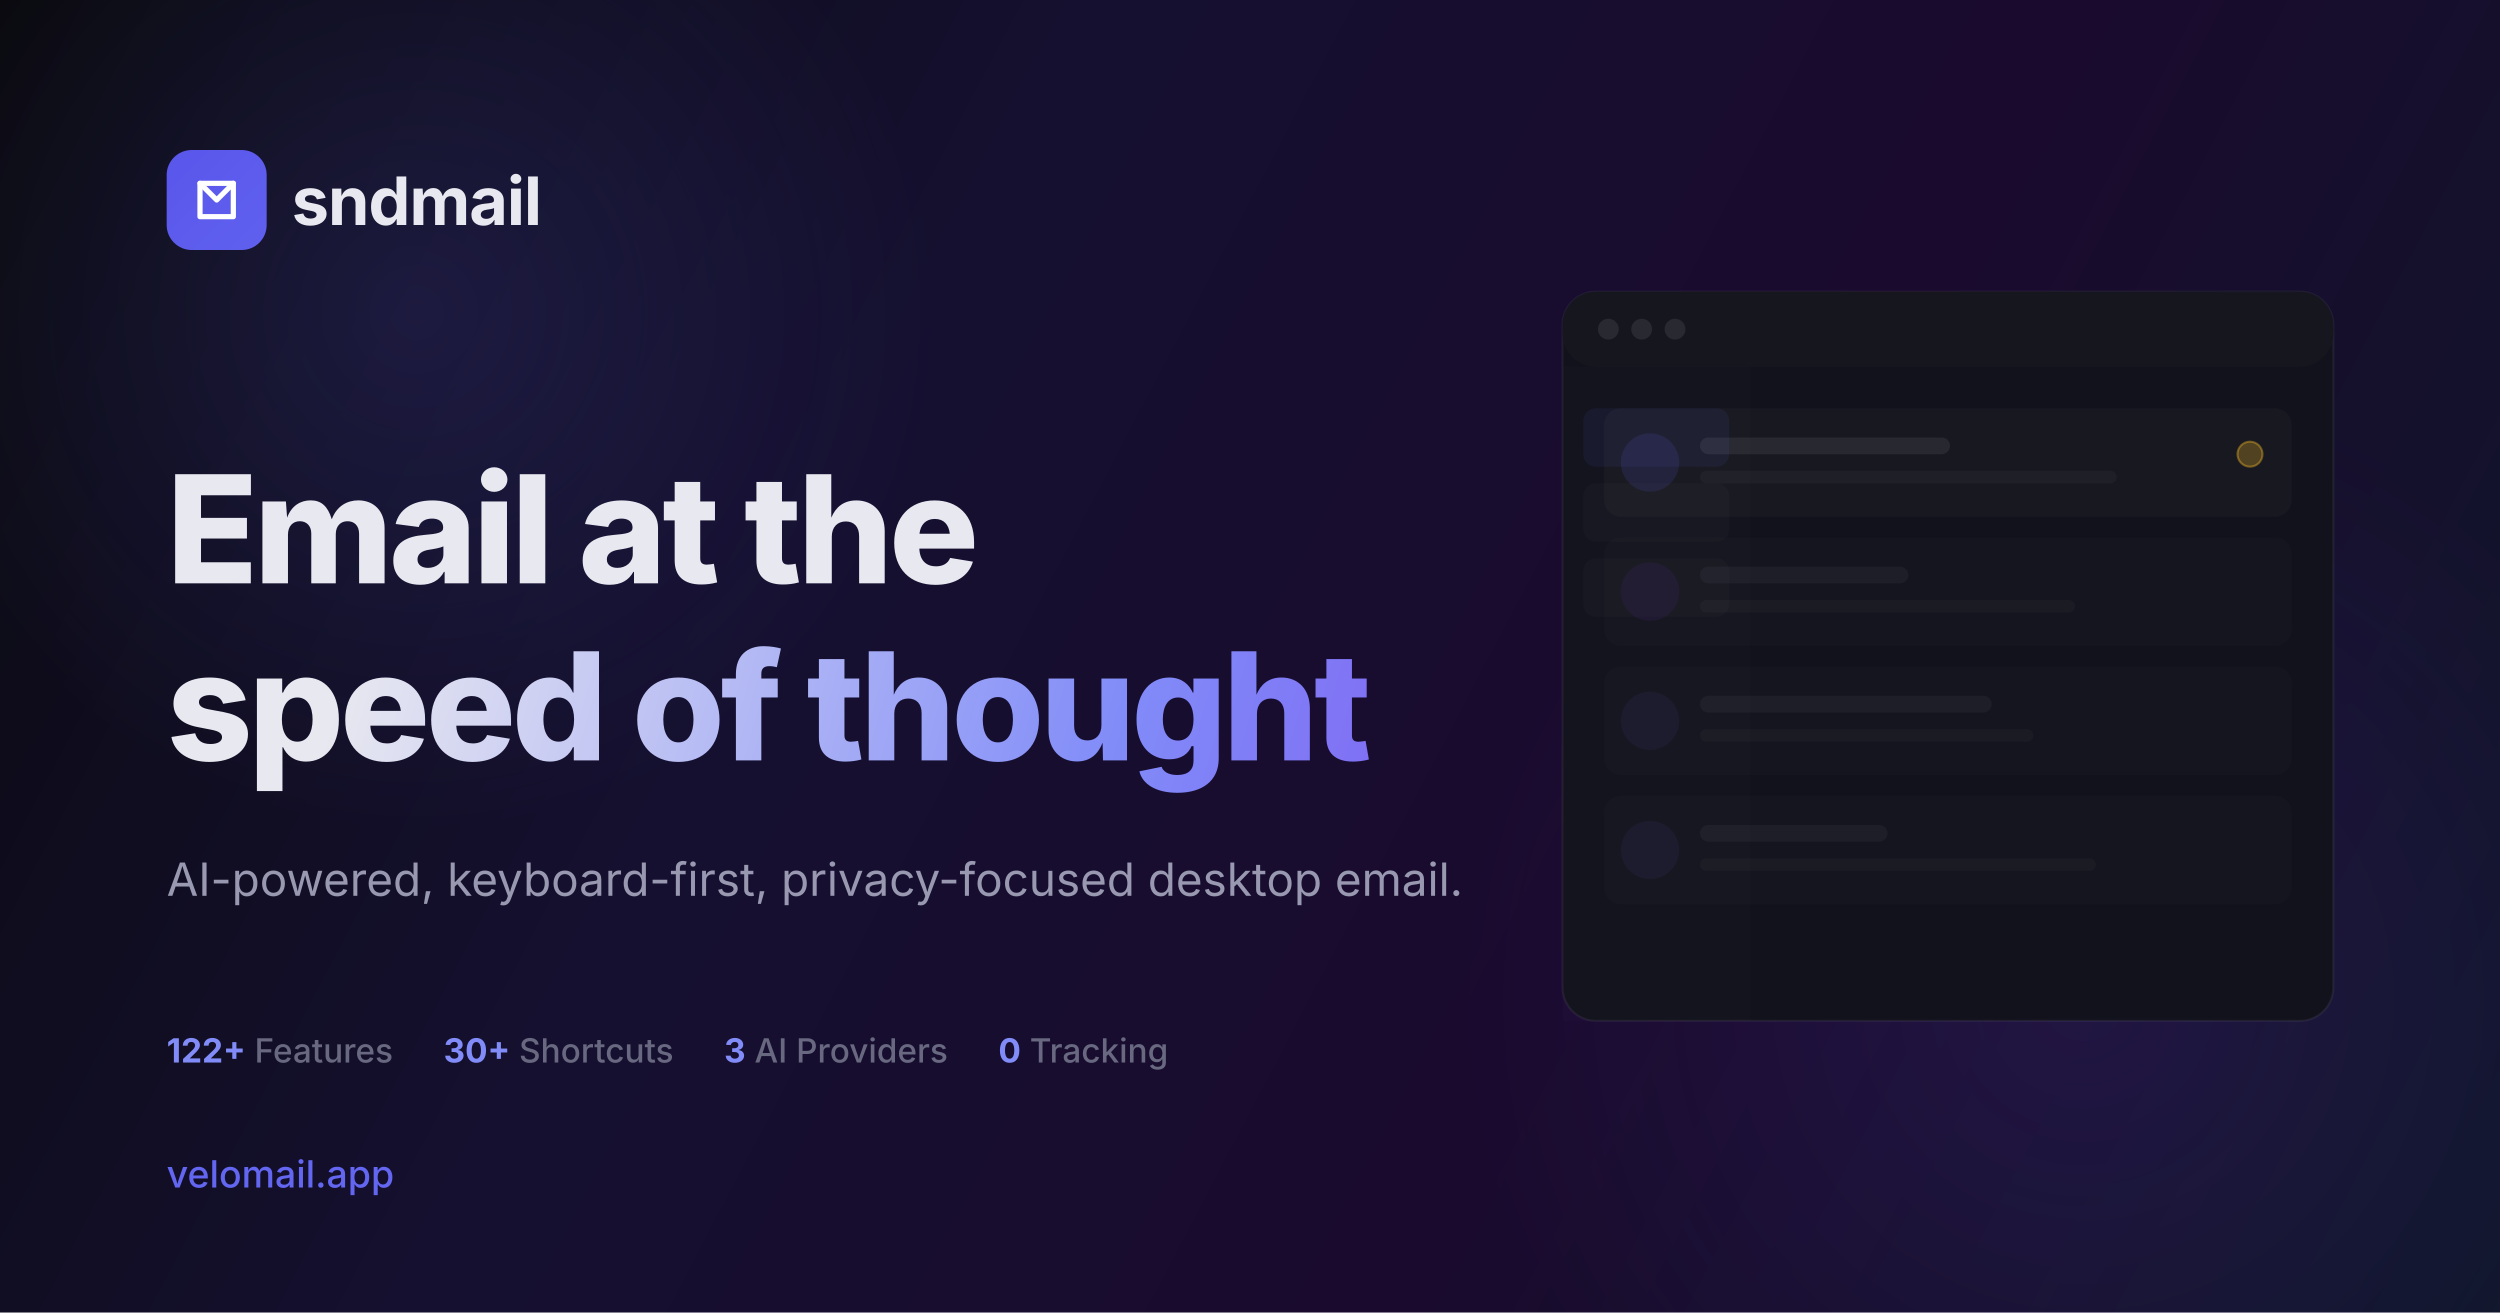
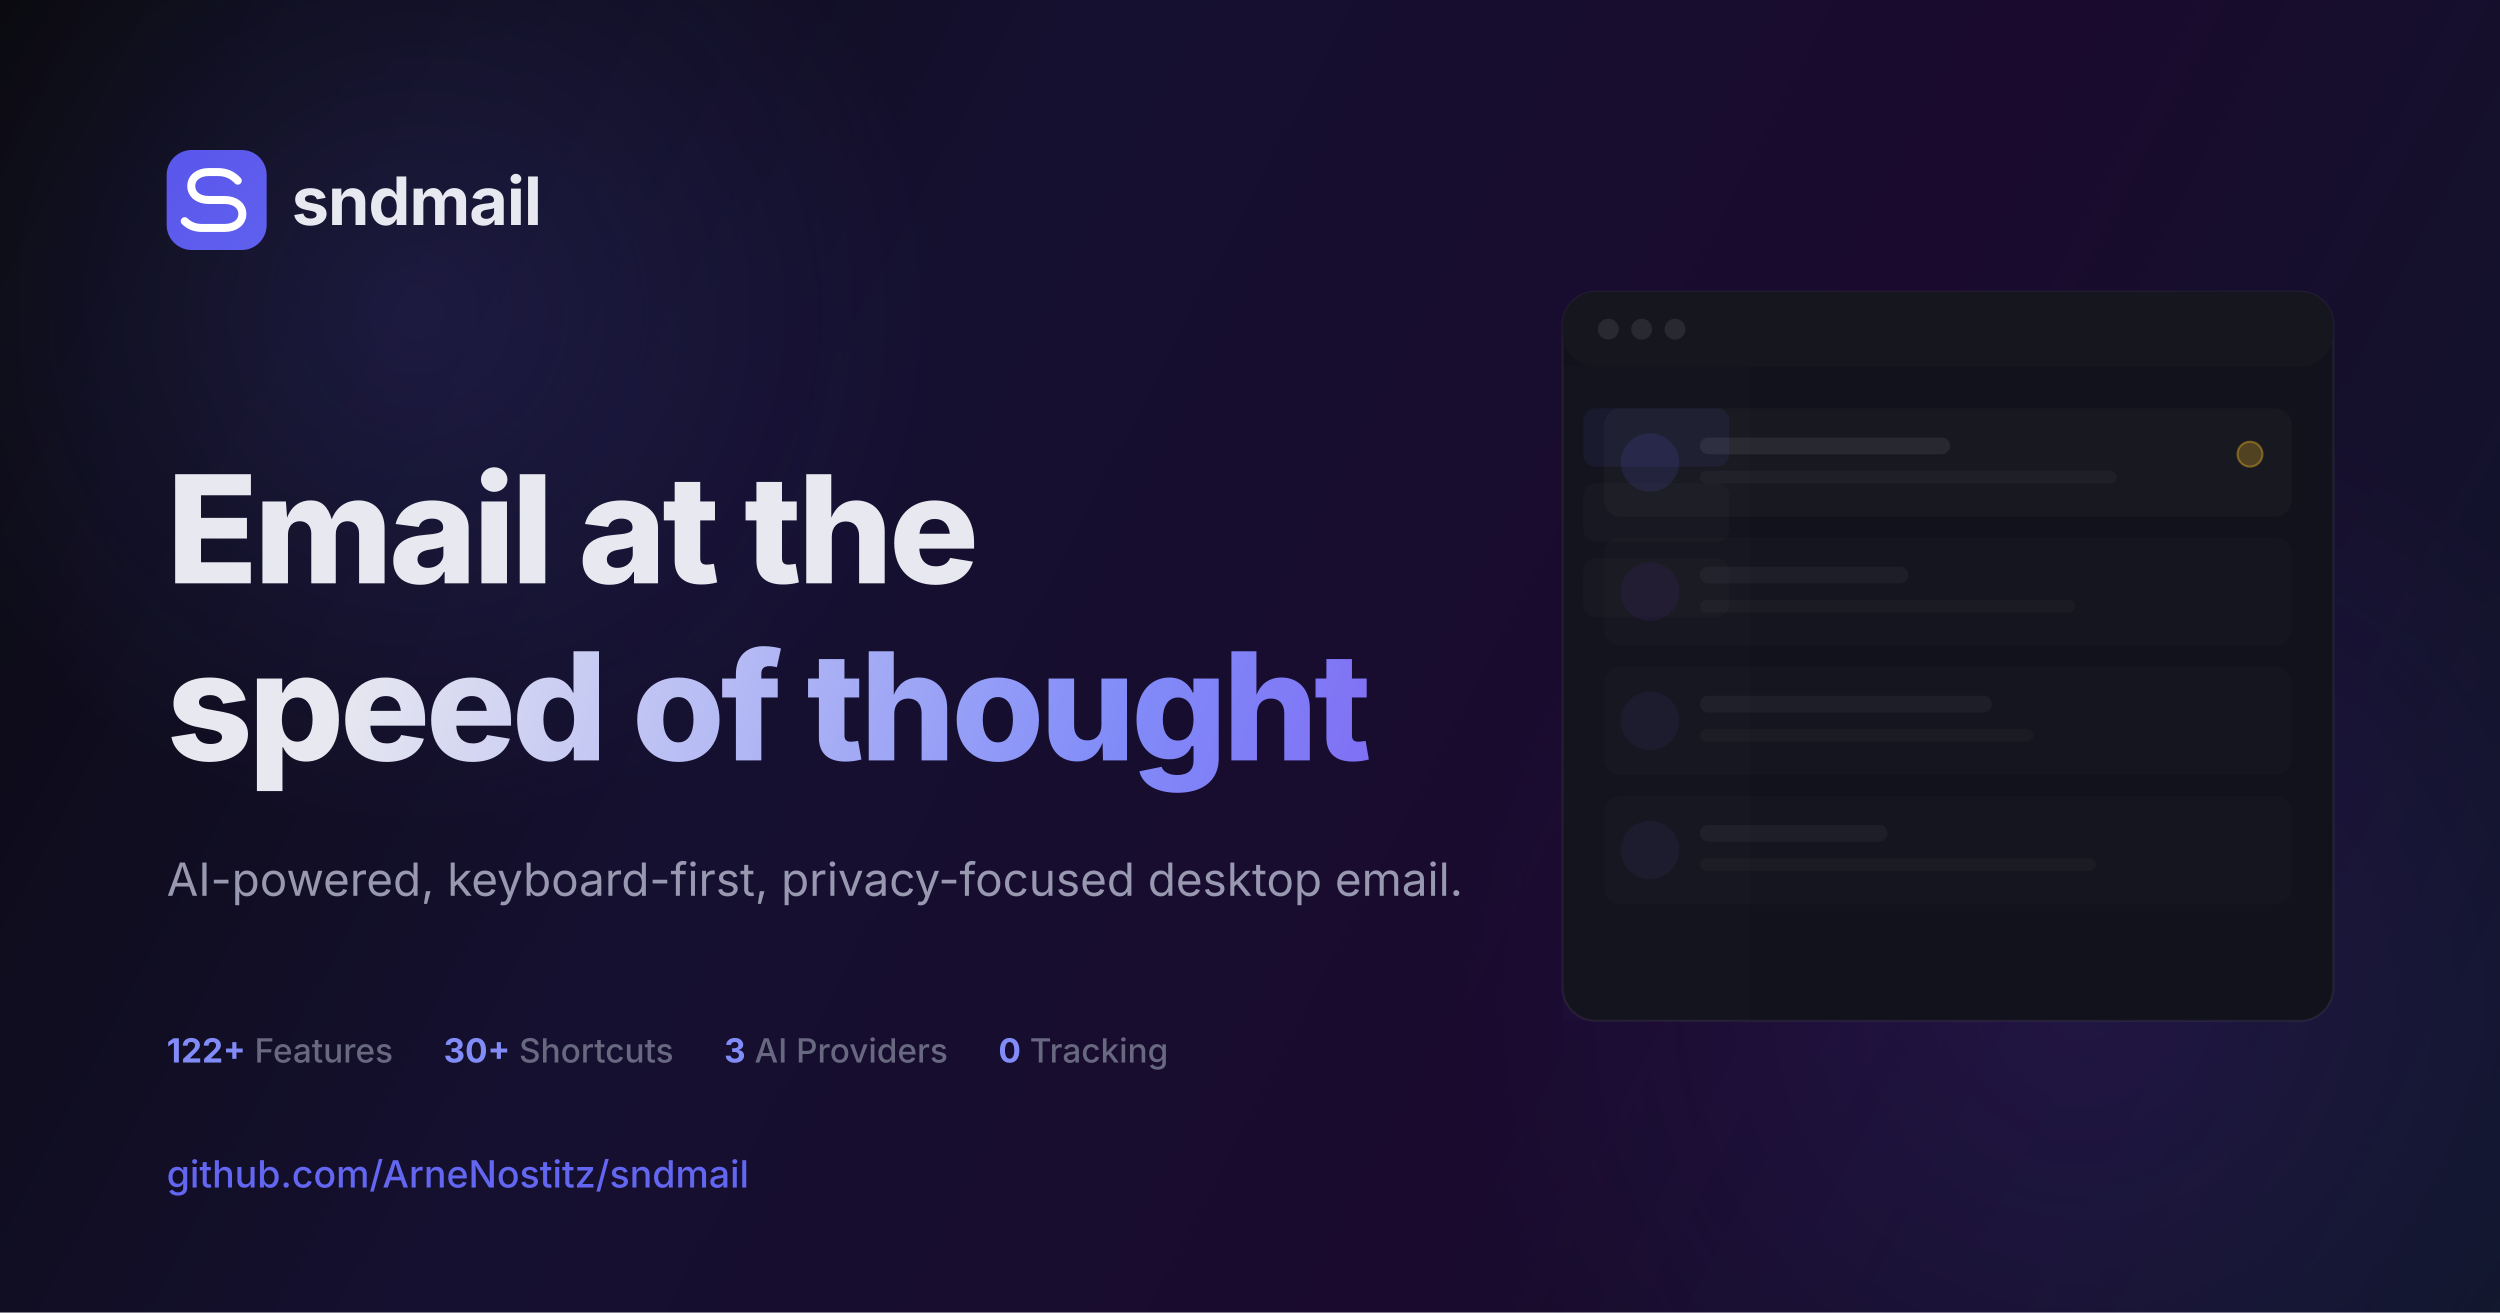
<svg xmlns="http://www.w3.org/2000/svg" width="1200" height="630" viewBox="0 0 1200 630" fill="none">
  <defs>
    <linearGradient id="bg" x1="0" y1="0" x2="1200" y2="630" gradientUnits="userSpaceOnUse">
      <stop offset="0%" stop-color="#0A0A0F" />
      <stop offset="35%" stop-color="#151030" />
      <stop offset="65%" stop-color="#1a0a2e" />
      <stop offset="100%" stop-color="#0f172a" />
    </linearGradient>
    <linearGradient id="accent" x1="0" y1="0" x2="300" y2="300" gradientUnits="userSpaceOnUse">
      <stop offset="0%" stop-color="#4F46E5" />
      <stop offset="50%" stop-color="#6366F1" />
      <stop offset="100%" stop-color="#7C3AED" />
    </linearGradient>
    <linearGradient id="textGrad" x1="200" y1="200" x2="900" y2="400" gradientUnits="userSpaceOnUse">
      <stop offset="0%" stop-color="#E8E8F0" />
      <stop offset="50%" stop-color="#818CF8" />
      <stop offset="100%" stop-color="#7C3AED" />
    </linearGradient>
    <radialGradient id="blob1" cx="200" cy="150" r="250" gradientUnits="userSpaceOnUse">
      <stop offset="0%" stop-color="#6366F1" stop-opacity="0.15" />
      <stop offset="100%" stop-color="#6366F1" stop-opacity="0" />
    </radialGradient>
    <radialGradient id="blob2" cx="1000" cy="480" r="300" gradientUnits="userSpaceOnUse">
      <stop offset="0%" stop-color="#7C3AED" stop-opacity="0.12" />
      <stop offset="100%" stop-color="#7C3AED" stop-opacity="0" />
    </radialGradient>
  </defs>
  <rect width="1200" height="630" fill="url(#bg)" />
  <circle cx="200" cy="150" r="250" fill="url(#blob1)" />
  <circle cx="1000" cy="480" r="300" fill="url(#blob2)" />
  <rect x="80" y="72" width="48" height="48" rx="12" fill="url(#accent)" />
-   <path d="M96 88L104 96L112 88" stroke="white" stroke-width="2.5" stroke-linecap="round" stroke-linejoin="round" />
-   <path d="M96 88H112V104H96V88Z" stroke="white" stroke-width="2.5" stroke-linecap="round" stroke-linejoin="round" />
+   <g transform="translate(80 72) scale(0.046875)">
+     <path d="M728 314c-54-58-119-88-203-88h-95c-104 0-178 58-178 143s72 143 178 143h164c106 0 181 57 181 143s-75 143-181 143H361c-72 0-130-23-176-69" fill="none" stroke="white" stroke-width="82" stroke-linecap="round" stroke-linejoin="round" />
+   </g>
  <text x="140" y="108" font-family="Inter, -apple-system, sans-serif" font-size="32" font-weight="700" fill="#E8E8F0" letter-spacing="-0.5">sndmail</text>
  <text x="80" y="280" font-family="Inter, -apple-system, sans-serif" font-size="72" font-weight="800" fill="#E8E8F0" letter-spacing="-2">Email at the</text>
  <text x="80" y="365" font-family="Inter, -apple-system, sans-serif" font-size="72" font-weight="800" fill="url(#textGrad)" letter-spacing="-2">speed of thought</text>
  <text x="80" y="430" font-family="Inter, -apple-system, sans-serif" font-size="22" font-weight="400" fill="#9898B0">AI-powered, keyboard-first, privacy-focused desktop email.</text>
  <text x="80" y="510" font-family="Inter, -apple-system, sans-serif" font-size="16" font-weight="500" fill="#686880">
    <tspan fill="#818CF8" font-weight="700">122+</tspan> Features
    <tspan dx="20" fill="#818CF8" font-weight="700">30+</tspan> Shortcuts
    <tspan dx="20" fill="#818CF8" font-weight="700">3</tspan> AI Providers
    <tspan dx="20" fill="#818CF8" font-weight="700">0</tspan> Tracking
  </text>
-   <text x="80" y="570" font-family="Inter, -apple-system, sans-serif" font-size="18" font-weight="500" fill="#6366F1">velomail.app</text>
+   <text x="80" y="570" font-family="Inter, -apple-system, sans-serif" font-size="18" font-weight="500" fill="#6366F1">github.com/ArneNostitz/sndmail</text>
  <rect x="750" y="140" width="370" height="350" rx="16" fill="#12121C" stroke="#ffffff0f" stroke-width="1" />
  <rect x="750" y="140" width="370" height="36" rx="16" fill="#16161F" />
  <circle cx="772" cy="158" r="5" fill="#ffffff15" />
  <circle cx="788" cy="158" r="5" fill="#ffffff15" />
  <circle cx="804" cy="158" r="5" fill="#ffffff15" />
  <rect x="770" y="196" width="330" height="52" rx="8" fill="#ffffff06" />
  <circle cx="792" cy="222" r="14" fill="#6366F120" />
  <rect x="816" y="210" width="120" height="8" rx="4" fill="#ffffff12" />
  <rect x="816" y="226" width="200" height="6" rx="3" fill="#ffffff08" />
  <circle cx="1080" cy="218" r="6" fill="#FBBF2440" stroke="#FBBF2460" stroke-width="1" />
  <rect x="770" y="258" width="330" height="52" rx="8" fill="#ffffff03" />
  <circle cx="792" cy="284" r="14" fill="#7C3AED15" />
  <rect x="816" y="272" width="100" height="8" rx="4" fill="#ffffff0a" />
  <rect x="816" y="288" width="180" height="6" rx="3" fill="#ffffff06" />
  <rect x="770" y="320" width="330" height="52" rx="8" fill="#ffffff03" />
  <circle cx="792" cy="346" r="14" fill="#6366F110" />
  <rect x="816" y="334" width="140" height="8" rx="4" fill="#ffffff0a" />
  <rect x="816" y="350" width="160" height="6" rx="3" fill="#ffffff06" />
  <rect x="770" y="382" width="330" height="52" rx="8" fill="#ffffff03" />
  <circle cx="792" cy="408" r="14" fill="#6366F110" />
  <rect x="816" y="396" width="90" height="8" rx="4" fill="#ffffff0a" />
  <rect x="816" y="412" width="190" height="6" rx="3" fill="#ffffff06" />
  <rect x="750" y="176" width="90" height="314" fill="#ffffff02" stroke-width="0" />
  <rect x="760" y="196" width="70" height="28" rx="6" fill="#6366F115" />
  <rect x="760" y="232" width="70" height="28" rx="6" fill="#ffffff04" />
  <rect x="760" y="268" width="70" height="28" rx="6" fill="#ffffff04" />
</svg>
